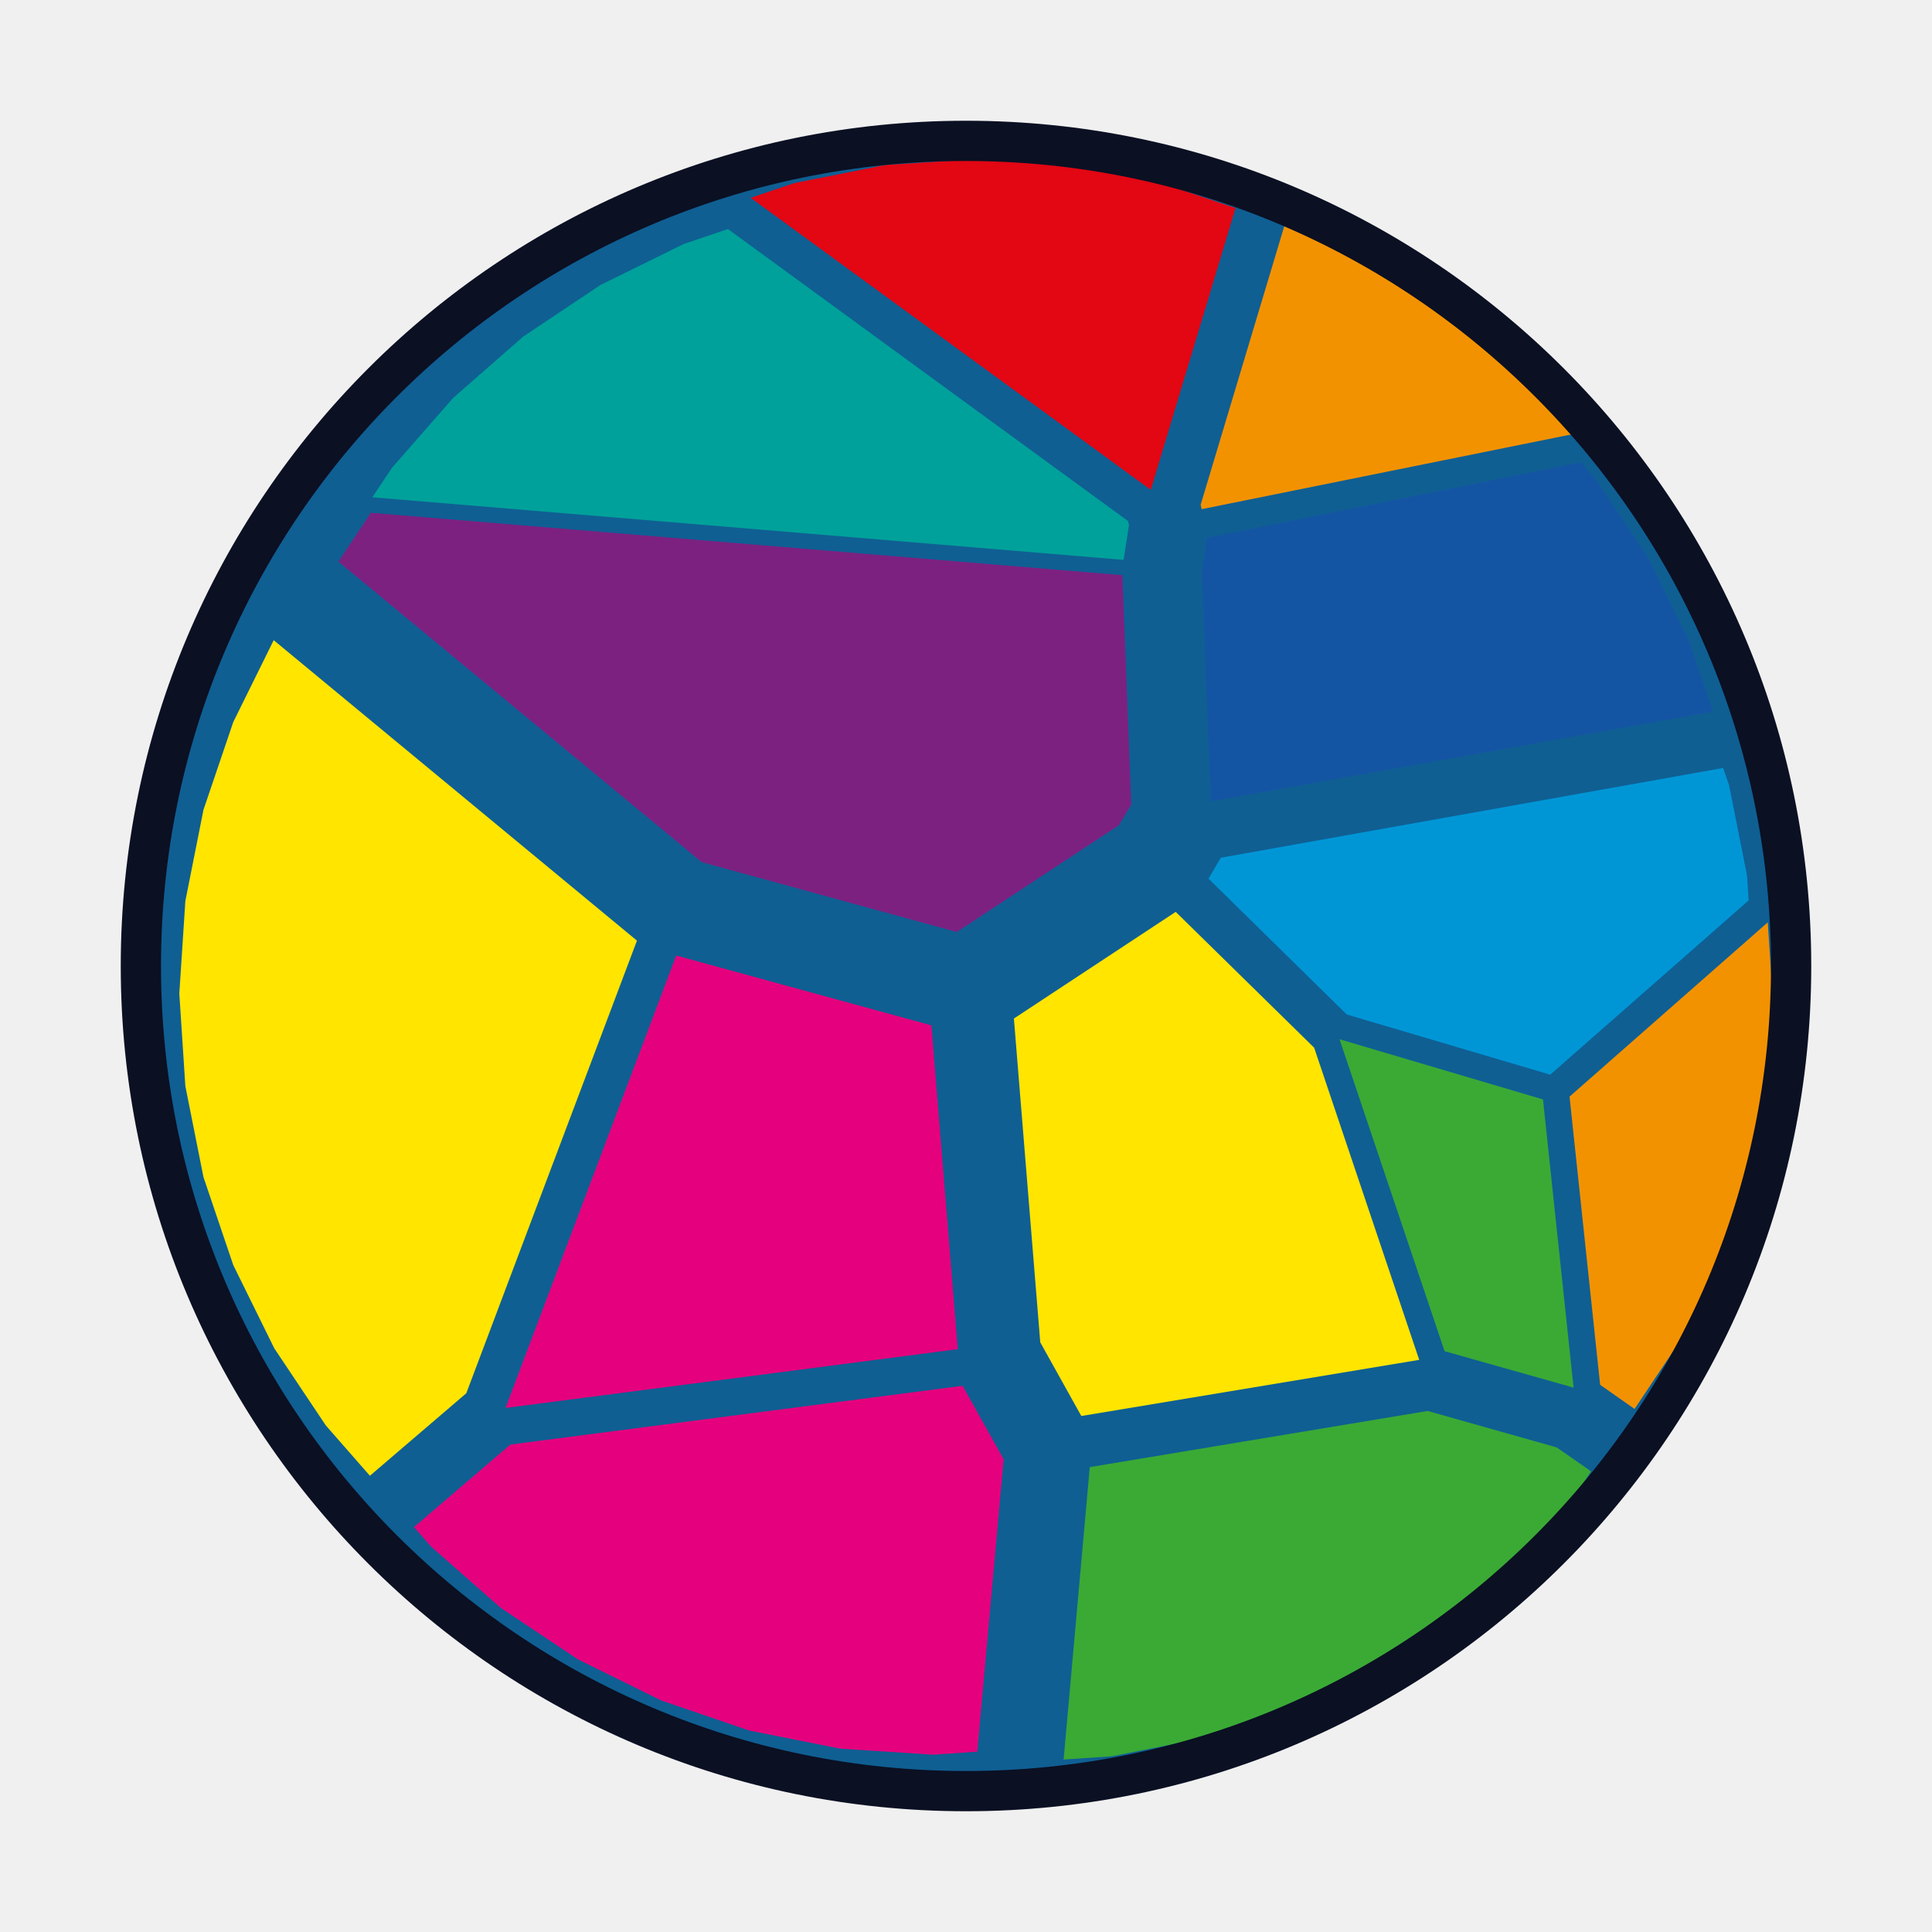
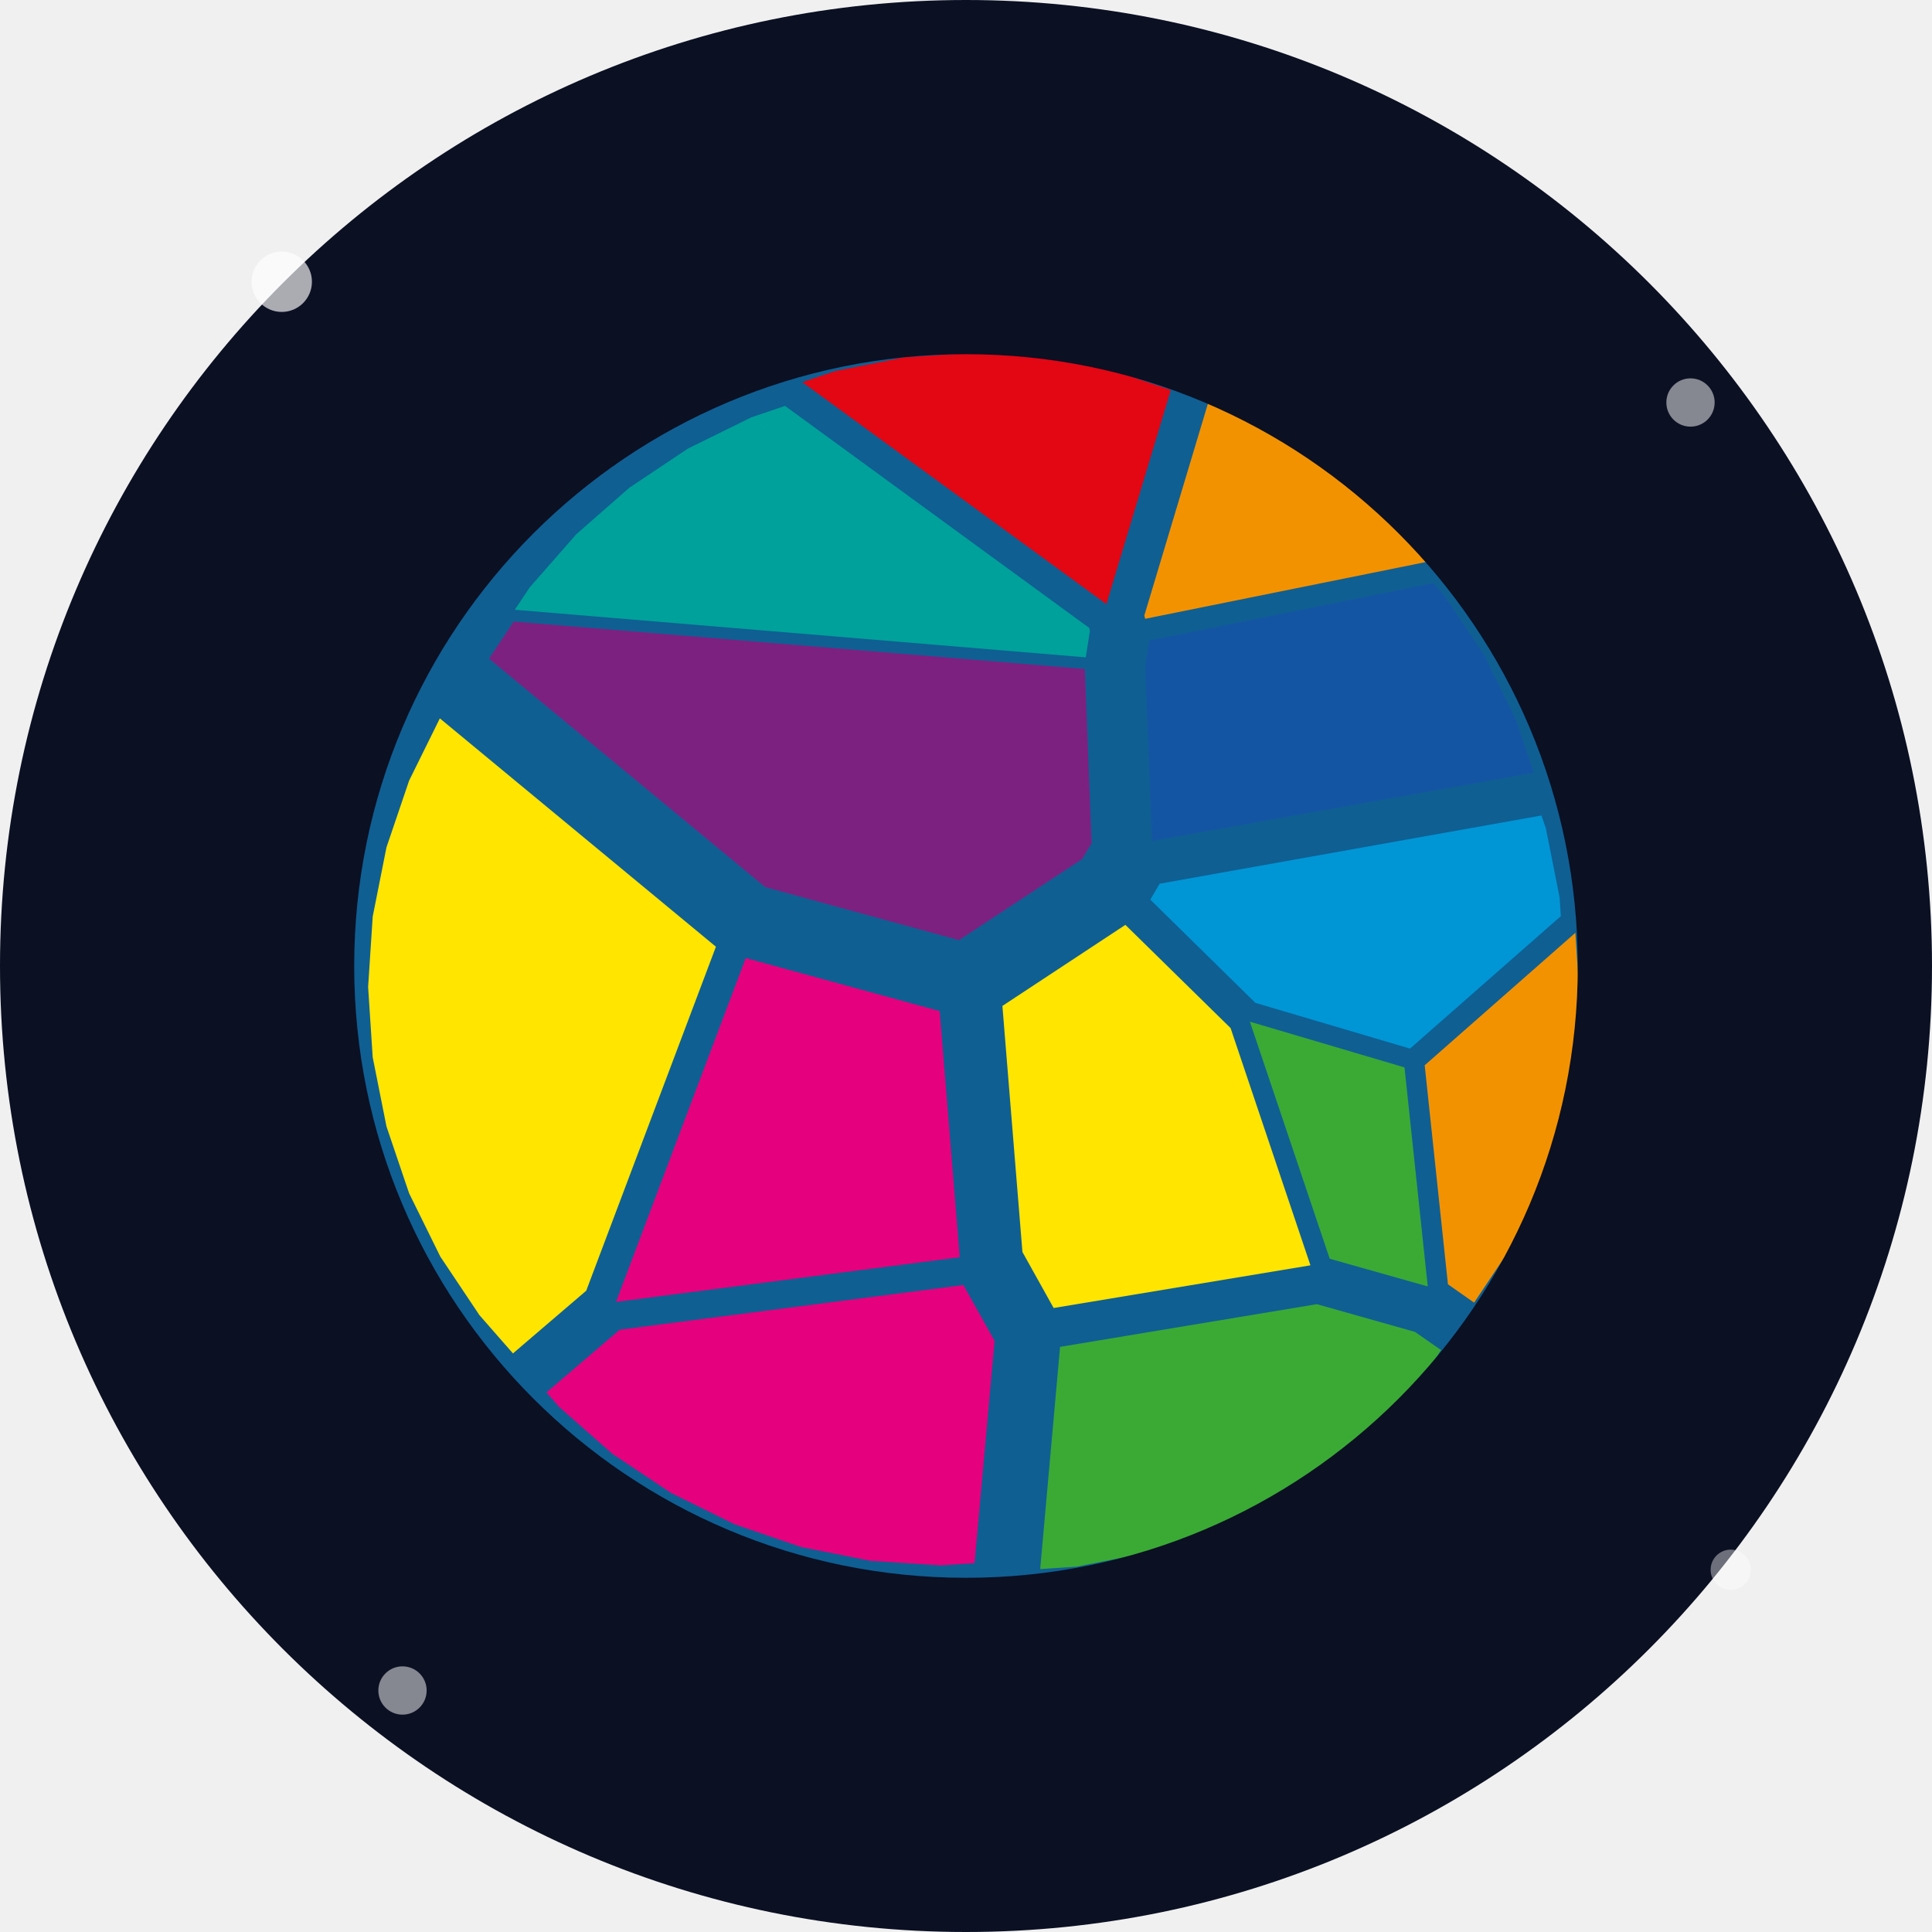
<svg xmlns="http://www.w3.org/2000/svg" viewBox="0 0 96 96" width="96" height="96">
-   <circle cx="48" cy="48" r="41" fill="#0f5f93" />
-   <polygon points="33.6,47.48 46.28,50.95 47.59,67.04 25.12,69.96" fill="#e5007d" />
-   <polygon points="88.06,49.21 87.76,53.81 86.86,58.33 85.38,62.7 83.34,66.84 81.22,70.01 79.51,68.81 77.99,54.49 87.84,45.83" fill="#f39200" />
-   <polygon points="53.73,70.36 51.69,66.7 50.38,50.61 58.42,45.31 65.3,52.06 70.52,67.57" fill="#ffe500" />
-   <polygon points="71.78,67.14 66.56,51.64 76.67,54.63 78.19,68.95" fill="#3aaa35" />
-   <polygon points="18.5,24.71 19.48,23.24 22.52,19.77 25.99,16.73 29.82,14.17 33.96,12.13 36.17,11.38 56.05,25.89 56.1,26.1 55.83,27.82" fill="#00a19a" />
-   <polygon points="85.62,38.16 85.91,38.99 86.81,43.51 86.89,44.74 77.03,53.4 66.92,50.41 60.05,43.66 60.66,42.62" fill="#0096d6" />
-   <polygon points="78.55,22.97 79.32,23.85 81.88,27.69 83.92,31.83 85.12,35.36 60.16,39.82 59.72,28.43 59.99,26.72" fill="#1455a3" />
-   <polygon points="47.54,46.31 34.87,42.84 16.82,27.91 16.86,27.84 18.43,25.48 55.77,28.58 56.21,39.98 55.59,41.01" fill="#7d2181" />
-   <polygon points="37.3,9.83 39.46,9.1 43.98,8.2 48.59,7.9 53.19,8.2 57.71,9.1 61.39,10.34 57.18,24.34" fill="#e30613" />
-   <polygon points="48.56,87.04 46.36,87.19 41.76,86.89 37.23,85.99 32.87,84.5 28.73,82.46 24.89,79.9 21.43,76.86 20.57,75.88 25.36,71.78 47.83,68.86 49.87,72.51" fill="#e5007d" />
-   <polygon points="63.86,11.09 64.55,11.32 68.69,13.36 72.53,15.92 75.99,18.97 78.26,21.55 59.71,25.3 59.66,25.08" fill="#f39200" />
-   <polygon points="18.38,73.33 16.19,70.83 13.63,67 11.59,62.86 10.11,58.49 9.21,53.97 8.91,49.37 9.21,44.77 10.11,40.24 11.59,35.88 13.6,31.81 31.65,46.74 23.17,69.23" fill="#ffe500" />
-   <polygon points="79.06,73.11 78.62,73.78 75.58,77.25 72.11,80.29 68.28,82.85 64.14,84.89 59.77,86.37 55.25,87.27 52.85,87.43 54.15,72.9 70.94,70.11 77.35,71.92" fill="#3aaa35" />
-   <circle cx="48" cy="48" r="41" fill="none" stroke="#0b1023" stroke-width="2" />
+   <circle cx="48" cy="48" r="48" fill="#0b1023" />
+   <circle cx="14" cy="14" r="1.5" fill="#ffffff" opacity=".65" />
+   <circle cx="84" cy="20" r="1.2" fill="#ffffff" opacity=".5" />
+   <circle cx="20" cy="84" r="1.2" fill="#ffffff" opacity=".5" />
+   <circle cx="86" cy="78" r="1" fill="#ffffff" opacity=".4" />
+   <g transform="translate(48 48) scale(0.76) translate(-48 -48)">
+     <circle cx="48" cy="48" r="41" fill="#0f5f93" />
+     <polygon points="33.6,47.48 46.28,50.95 47.59,67.04 25.12,69.96" fill="#e5007d" />
+     <polygon points="88.06,49.21 87.76,53.81 86.86,58.33 85.38,62.7 83.34,66.84 81.22,70.01 79.51,68.81 77.99,54.49 87.84,45.83" fill="#f39200" />
+     <polygon points="53.73,70.36 51.69,66.7 50.38,50.61 58.42,45.31 65.3,52.06 70.52,67.57" fill="#ffe500" />
+     <polygon points="71.78,67.14 66.56,51.64 76.67,54.63 78.19,68.95" fill="#3aaa35" />
+     <polygon points="18.5,24.71 19.48,23.24 22.52,19.77 25.99,16.73 29.82,14.17 33.96,12.13 36.17,11.38 56.05,25.89 56.1,26.1 55.83,27.82" fill="#00a19a" />
+     <polygon points="85.62,38.16 85.91,38.99 86.81,43.51 86.89,44.74 77.03,53.4 66.92,50.41 60.05,43.66 60.66,42.62" fill="#0096d6" />
+     <polygon points="78.55,22.97 79.32,23.85 81.88,27.69 83.92,31.83 85.12,35.36 60.16,39.82 59.72,28.43 59.99,26.72" fill="#1455a3" />
+     <polygon points="47.54,46.31 34.87,42.84 16.82,27.91 16.86,27.84 18.43,25.48 55.77,28.58 56.21,39.98 55.59,41.01" fill="#7d2181" />
+     <polygon points="37.3,9.83 39.46,9.1 43.98,8.2 48.59,7.9 53.19,8.2 57.71,9.1 61.39,10.34 57.18,24.34" fill="#e30613" />
+     <polygon points="48.56,87.04 46.36,87.19 41.76,86.89 37.23,85.99 32.87,84.5 28.73,82.46 24.89,79.9 21.43,76.86 20.57,75.88 25.36,71.78 47.83,68.86 49.87,72.51" fill="#e5007d" />
+     <polygon points="63.86,11.09 64.55,11.32 68.69,13.36 72.53,15.92 75.99,18.97 78.26,21.55 59.71,25.3 59.66,25.08" fill="#f39200" />
+     <polygon points="18.38,73.33 16.19,70.83 13.63,67 11.59,62.86 10.11,58.49 9.21,53.97 8.91,49.37 9.21,44.77 10.11,40.24 11.59,35.88 13.6,31.81 31.65,46.74 23.17,69.23" fill="#ffe500" />
+     <polygon points="79.06,73.11 78.62,73.78 75.58,77.25 72.11,80.29 68.28,82.85 64.14,84.89 59.77,86.37 55.25,87.27 52.85,87.43 54.15,72.9 70.94,70.11 77.35,71.92" fill="#3aaa35" />
+     <circle cx="48" cy="48" r="41" fill="none" stroke="#0b1023" stroke-width="2" />
+   </g>
</svg>
